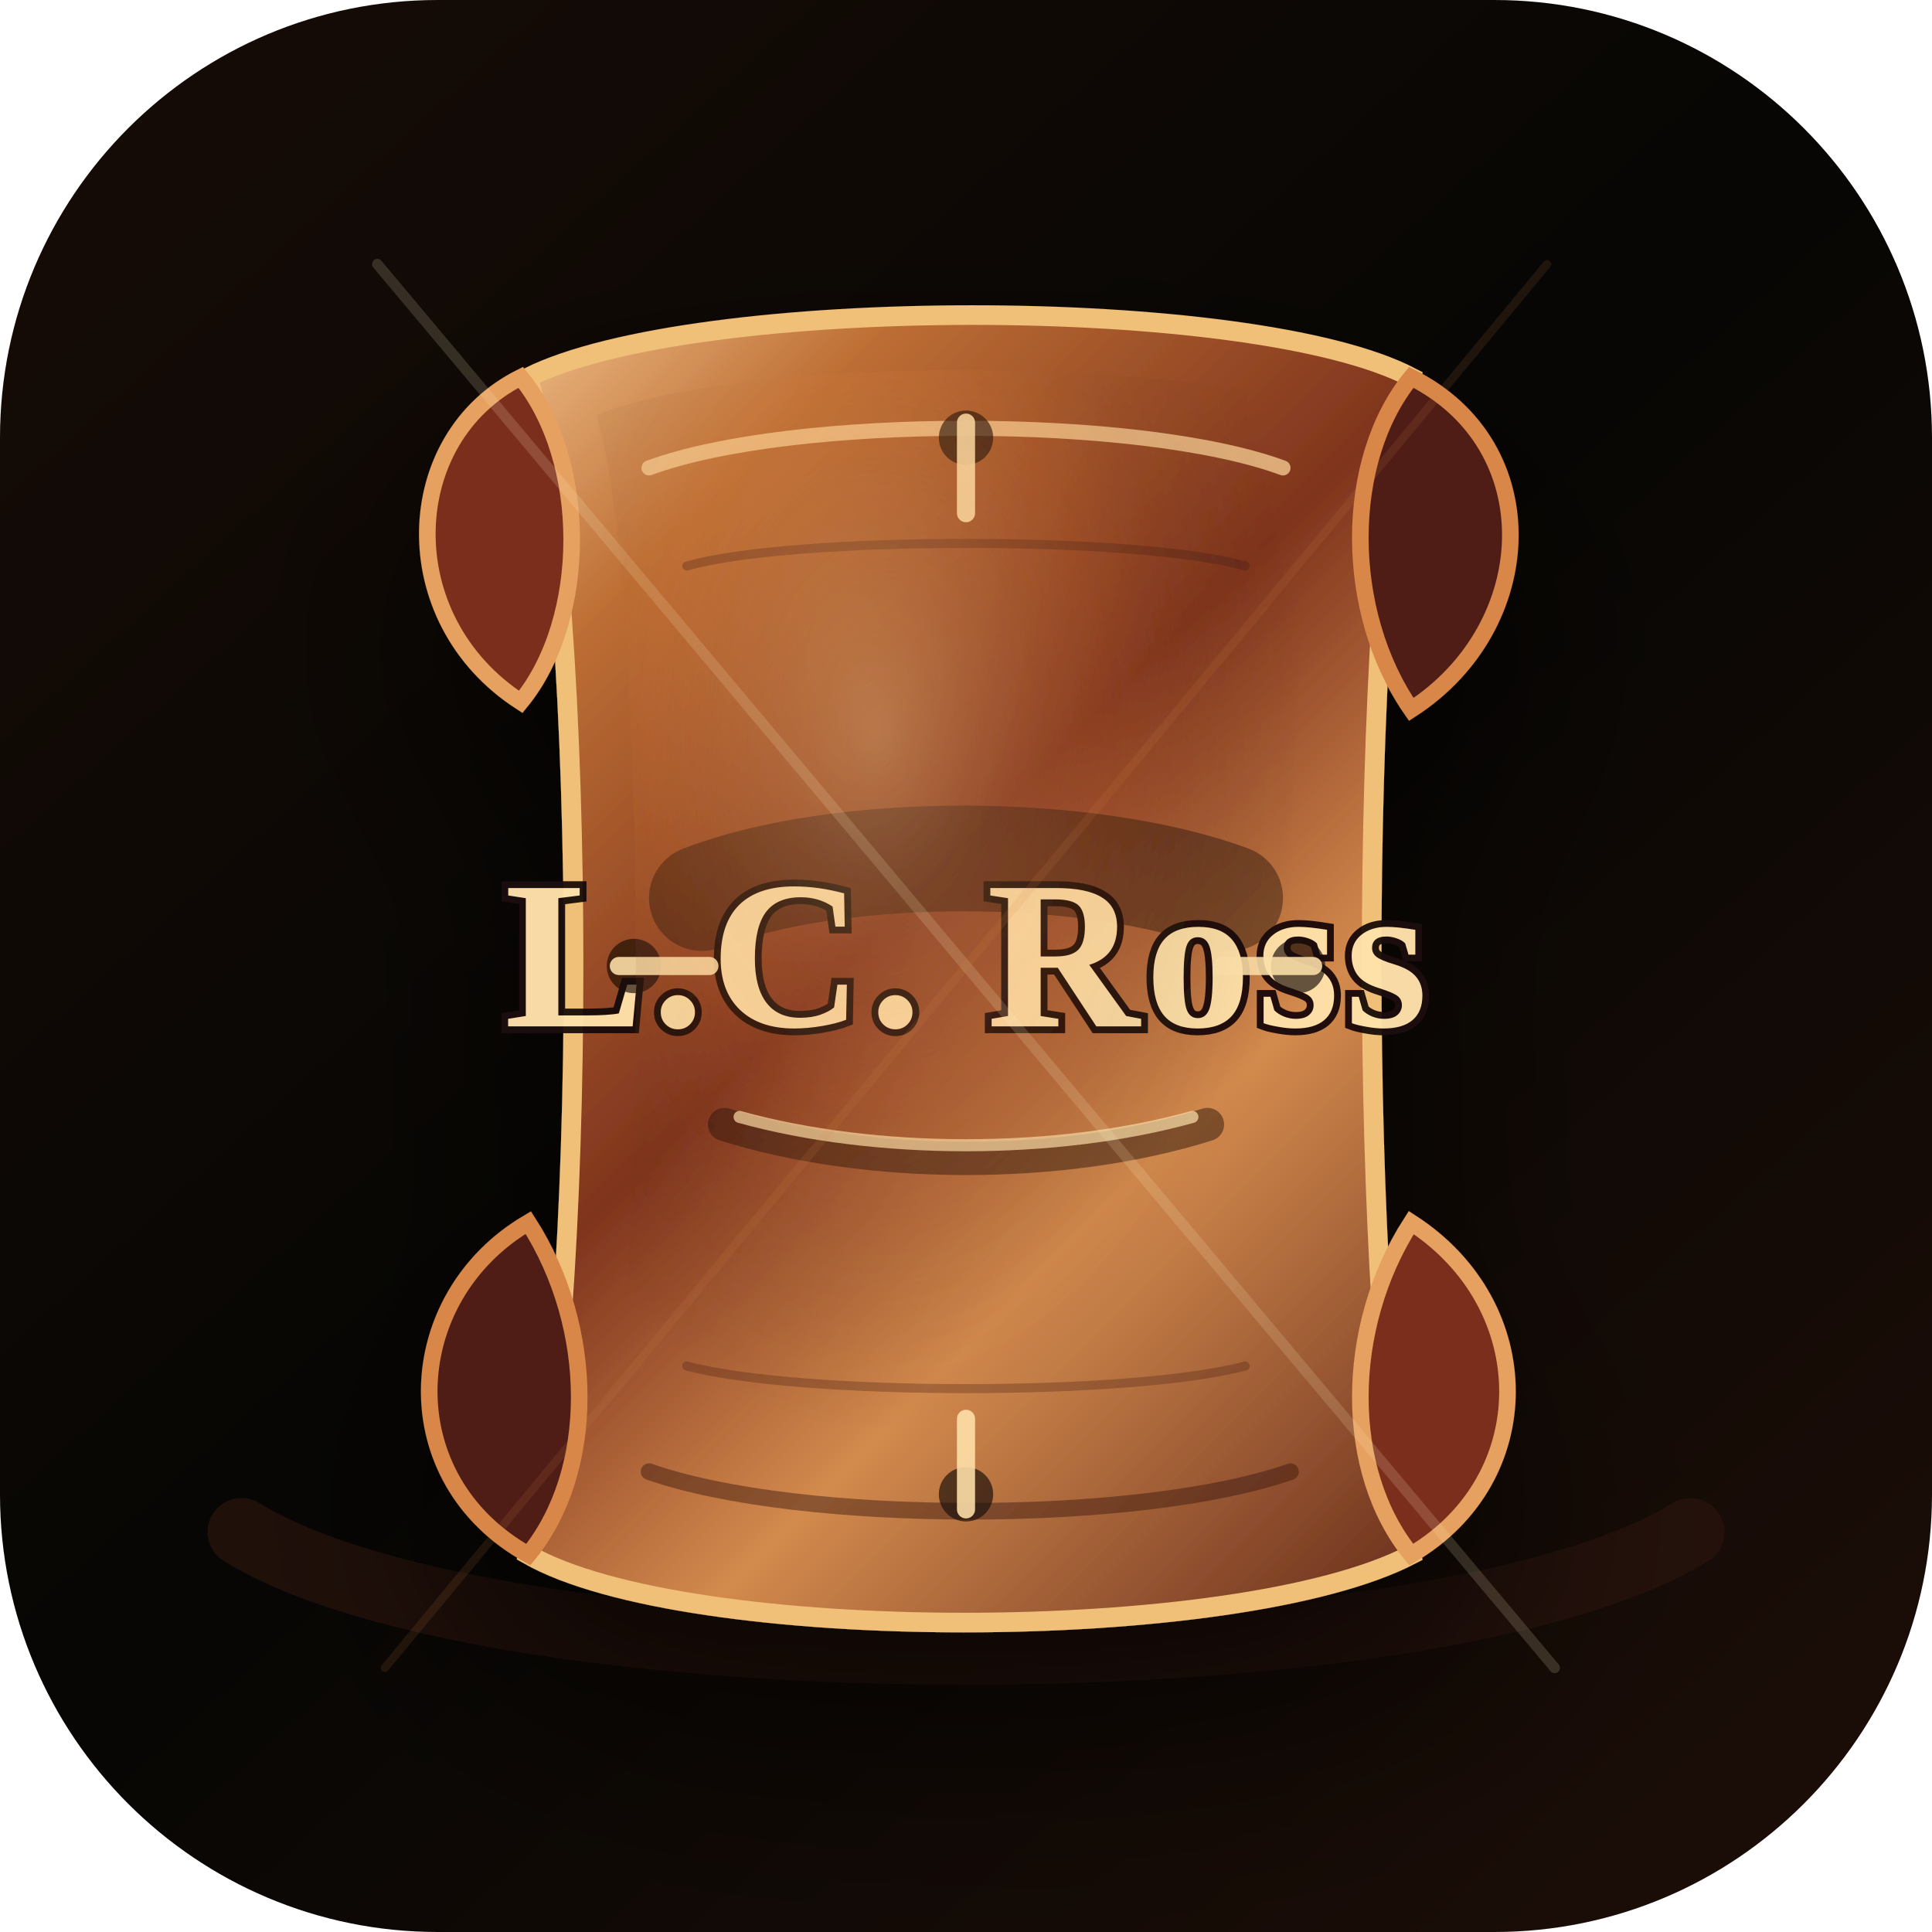
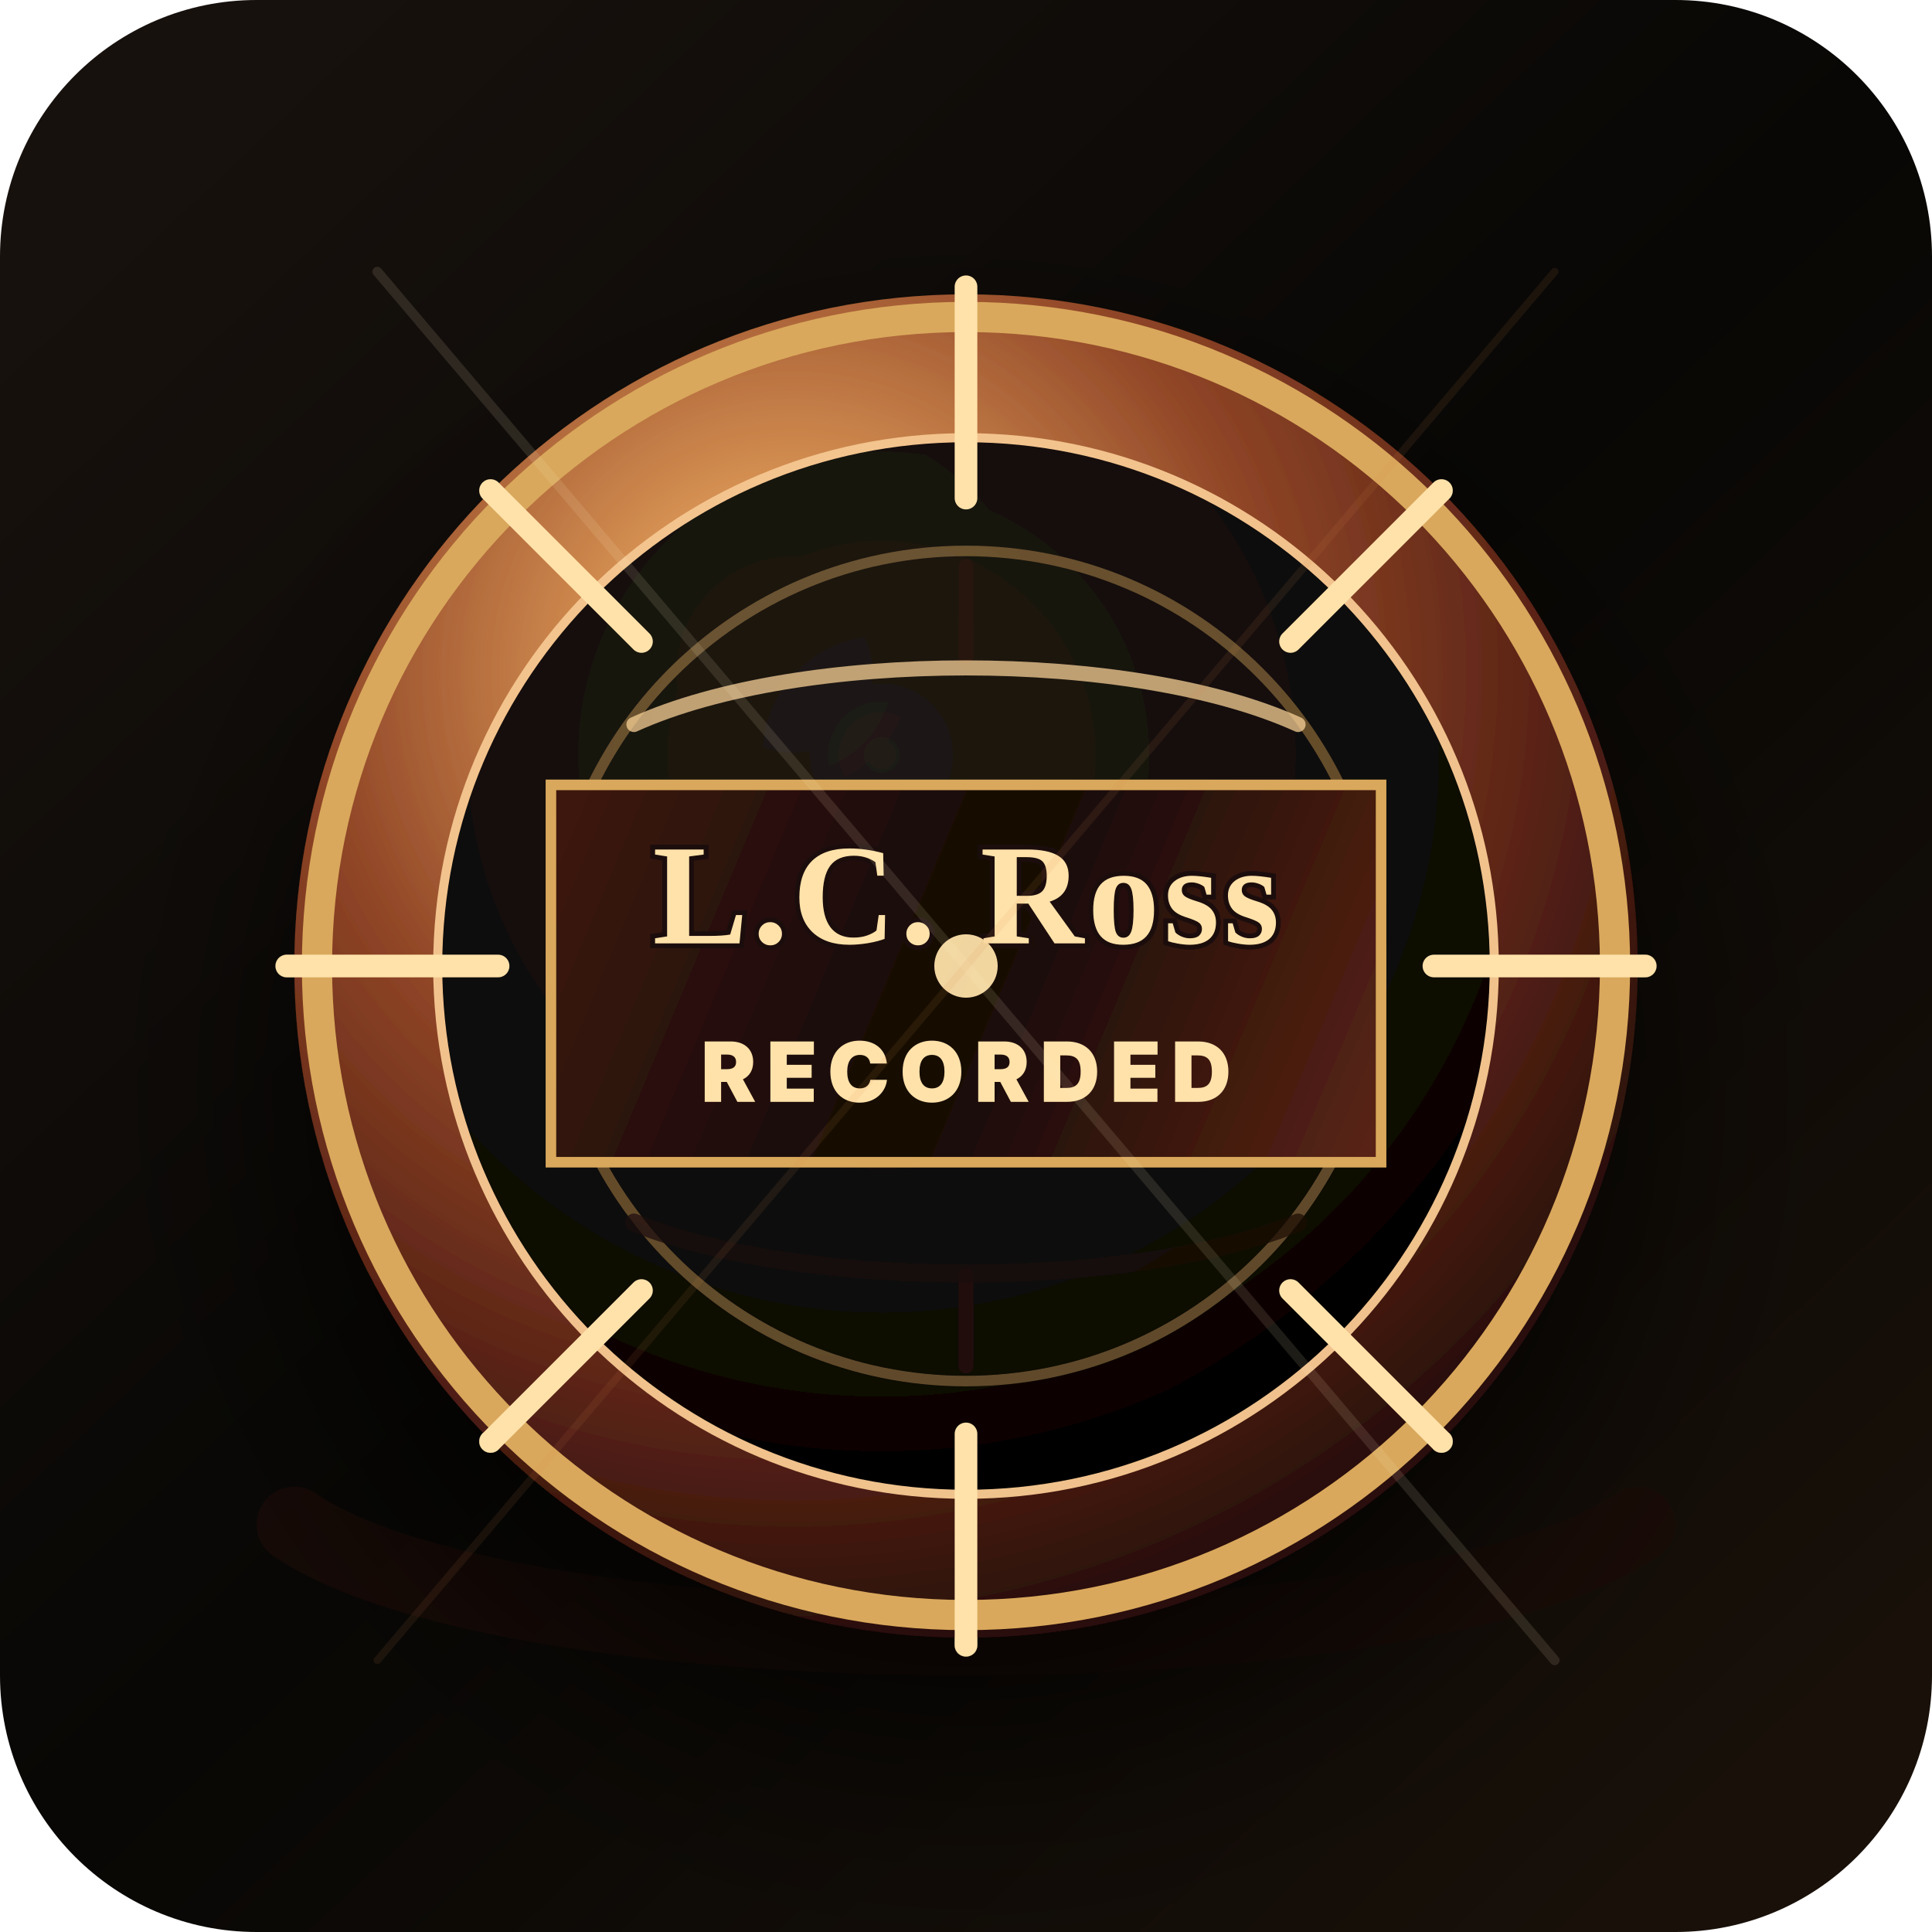
<svg xmlns="http://www.w3.org/2000/svg" width="256" height="256" viewBox="0 0 256 256" role="img" aria-labelledby="title desc">
  <defs>
-     <linearGradient id="field" x1="30" y1="20" x2="226" y2="236" gradientUnits="userSpaceOnUse">
-       <stop offset="0" stop-color="#140b06" />
-       <stop offset=".48" stop-color="#070604" />
-       <stop offset="1" stop-color="#1a0d07" />
+     <linearGradient id="field" x1="24" y1="18" x2="232" y2="238" gradientUnits="userSpaceOnUse">
+       <stop offset="0" stop-color="#17110d" />
+       <stop offset=".5" stop-color="#080705" />
+       <stop offset="1" stop-color="#181009" />
    </linearGradient>
-     <linearGradient id="copper" x1="52" y1="54" x2="204" y2="206" gradientUnits="userSpaceOnUse">
-       <stop offset="0" stop-color="#f4c58f" />
-       <stop offset=".18" stop-color="#bd6e34" />
-       <stop offset=".44" stop-color="#7f341d" />
-       <stop offset=".66" stop-color="#d38a4d" />
-       <stop offset="1" stop-color="#5d2417" />
+     <radialGradient id="copper" cx="37%" cy="28%" r="72%">
+       <stop offset="0" stop-color="#ffd8a0" />
+       <stop offset=".2" stop-color="#d59052" />
+       <stop offset=".5" stop-color="#8f4526" />
+       <stop offset=".78" stop-color="#5a2316" />
+       <stop offset="1" stop-color="#2b100a" />
+     </radialGradient>
+     <radialGradient id="inner" cx="42%" cy="30%" r="70%">
+       <stop offset="0" stop-color="#1d1711" />
+       <stop offset=".58" stop-color="#0e0b08" />
+       <stop offset="1" stop-color="#030302" />
+     </radialGradient>
+     <linearGradient id="band" x1="73" y1="105" x2="183" y2="151" gradientUnits="userSpaceOnUse">
+       <stop offset="0" stop-color="#3f190f" />
+       <stop offset=".5" stop-color="#130805" />
+       <stop offset="1" stop-color="#5a2415" />
    </linearGradient>
-     <linearGradient id="edge" x1="63" y1="55" x2="193" y2="194" gradientUnits="userSpaceOnUse">
-       <stop offset="0" stop-color="#fff0bf" />
-       <stop offset=".32" stop-color="#d99654" />
-       <stop offset=".72" stop-color="#5b2115" />
-       <stop offset="1" stop-color="#180906" />
-     </linearGradient>
-     <radialGradient id="ember" cx="38%" cy="30%" r="58%">
-       <stop offset="0" stop-color="#ffd493" stop-opacity=".38" />
-       <stop offset=".54" stop-color="#d47a3a" stop-opacity=".14" />
-       <stop offset="1" stop-color="#000" stop-opacity="0" />
-     </radialGradient>
-     <filter id="shadow" x="-30%" y="-30%" width="160%" height="170%">
-       <feDropShadow dx="0" dy="15" stdDeviation="14" flood-color="#000" flood-opacity=".62" />
+     <filter id="shadow" x="-28%" y="-28%" width="156%" height="164%">
+       <feDropShadow dx="0" dy="16" stdDeviation="14" flood-color="#000" flood-opacity=".68" />
    </filter>
  </defs>
-   <rect width="256" height="256" rx="58" fill="url(#field)" />
-   <path d="M32 203 C66 224 190 224 224 203" fill="none" stroke="#2a130c" stroke-width="9" stroke-linecap="round" opacity=".72" />
+   <rect width="256" height="256" rx="34" fill="url(#field)" />
+   <path d="M39 202C68 222 188 222 217 202" fill="none" stroke="#1b0b07" stroke-width="10" stroke-linecap="round" opacity=".72" />
  <g filter="url(#shadow)">
-     <path d="M70 50 C92 39 166 39 187 50 C180 77 180 177 187 206 C164 218 91 218 70 206 C78 178 78 78 70 50Z" fill="url(#copper)" stroke="#f0c078" stroke-width="2.6" />
-     <path d="M69 50 C53 58 52 82 69 93 C78 82 78 61 69 50Z" fill="#7b2e1a" stroke="#e6a05e" stroke-width="2.2" />
-     <path d="M187 50 C205 59 204 83 187 94 C178 81 178 61 187 50Z" fill="#4f1d13" stroke="#d98749" stroke-width="2.2" />
-     <path d="M70 206 C52 196 53 172 70 162 C79 176 79 195 70 206Z" fill="#4f1d13" stroke="#d98749" stroke-width="2.2" />
-     <path d="M187 206 C204 196 204 173 187 162 C178 176 178 195 187 206Z" fill="#7b2e1a" stroke="#e6a05e" stroke-width="2.2" />
-     <path d="M86 62 C105 55 151 55 170 62" fill="none" stroke="#ffd79a" stroke-width="2" stroke-linecap="round" opacity=".72" />
-     <path d="M86 195 C106 202 151 202 171 195" fill="none" stroke="#35140d" stroke-width="2.2" stroke-linecap="round" opacity=".45" />
-     <path d="M91 75 C105 71 151 71 165 75" fill="none" stroke="#492014" stroke-width="1.2" stroke-linecap="round" opacity=".38" />
-     <path d="M91 181 C106 185 150 185 165 181" fill="none" stroke="#492014" stroke-width="1.2" stroke-linecap="round" opacity=".32" />
-     <path d="M93 119 C111 112 144 112 163 119" fill="none" stroke="#1a0b07" stroke-width="14" stroke-linecap="round" opacity=".42" />
-     <text x="128" y="136" text-anchor="middle" font-family="Georgia, 'Times New Roman', serif" font-size="28" font-weight="700" letter-spacing=".8" fill="#ffe2aa" stroke="#1a0b07" stroke-width="1.8" paint-order="stroke" opacity=".96">L.C. Ross</text>
-     <path d="M96 149 C115 155 141 155 160 149" fill="none" stroke="#1a0b07" stroke-width="4.4" stroke-linecap="round" opacity=".45" />
-     <path d="M98 148 C116 153 140 153 158 148" fill="none" stroke="#ffe2aa" stroke-width="1.6" stroke-linecap="round" opacity=".72" />
-     <g fill="#170a06" opacity=".66">
-       <circle cx="84" cy="128" r="3.6" />
-       <circle cx="128" cy="58" r="3.6" />
-       <circle cx="172" cy="128" r="3.6" />
-       <circle cx="128" cy="198" r="3.6" />
+     <circle cx="128" cy="128" r="89" fill="url(#copper)" />
+     <circle cx="128" cy="128" r="70" fill="url(#inner)" stroke="#f4c58f" stroke-width="1.2" opacity=".98" />
+     <circle cx="128" cy="128" r="86" fill="none" stroke="#d9a85c" stroke-width="4" />
+     <circle cx="128" cy="128" r="55" fill="none" stroke="#d9a85c" stroke-width="1.4" opacity=".42" />
+     <g fill="none" stroke="#ffe2aa" stroke-width="3" stroke-linecap="round">
+       <path d="M128 38v28" />
+       <path d="M128 190v28" />
+       <path d="M38 128h28" />
+       <path d="M190 128h28" />
+       <path d="M65 65l20 20" />
+       <path d="M171 171l20 20" />
+       <path d="M191 65l-20 20" />
+       <path d="M85 171l-20 20" />
    </g>
-     <g stroke="#ffe2aa" stroke-width="2.4" stroke-linecap="round" opacity=".88">
-       <path d="M82 128 h12" />
-       <path d="M128 56 v12" />
-       <path d="M162 128 h12" />
-       <path d="M128 188 v12" />
+     <g fill="none" stroke="#2b100a" stroke-width="2" stroke-linecap="round" opacity=".72">
+       <path d="M128 75v12" />
+       <path d="M128 169v12" />
+       <path d="M75 128h12" />
+       <path d="M169 128h12" />
    </g>
-     <path d="M79 55 C99 47 157 47 177 55 C169 75 169 181 177 202 C156 211 99 211 79 202 C86 179 86 77 79 55Z" fill="url(#ember)" opacity=".9" />
+     <path d="M73 104h110v50H73Z" fill="url(#band)" stroke="#d9a85c" stroke-width="1.4" />
+     <path d="M84 96C106 86 150 86 172 96" fill="none" stroke="#ffd79a" stroke-width="2" stroke-linecap="round" opacity=".72" />
+     <path d="M84 162C106 171 150 171 172 162" fill="none" stroke="#1a0b07" stroke-width="2.4" stroke-linecap="round" opacity=".7" />
+     <text x="128" y="125" text-anchor="middle" font-family="Georgia, 'Times New Roman', serif" font-size="19" font-weight="800" letter-spacing=".55" fill="#ffe2aa" stroke="#1a0b07" stroke-width="1.25" paint-order="stroke">L.C. Ross</text>
+     <text x="128" y="146" text-anchor="middle" font-family="ui-sans-serif, system-ui, -apple-system, BlinkMacSystemFont, 'Segoe UI', sans-serif" font-size="11" font-weight="950" letter-spacing="1.35" fill="#ffe2aa">RECORDED</text>
+     <circle cx="128" cy="128" r="4.2" fill="#ffe2aa" opacity=".94" />
  </g>
-   <path d="M50 35 L206 221" stroke="#fff2c6" stroke-width="1.4" stroke-linecap="round" opacity=".16" />
-   <path d="M205 35 L51 221" stroke="#d88444" stroke-width="1.1" stroke-linecap="round" opacity=".12" />
+   <path d="M50 36L206 220" stroke="#fff2c6" stroke-width="1.3" stroke-linecap="round" opacity=".12" />
+   <path d="M206 36L50 220" stroke="#d88444" stroke-width="1" stroke-linecap="round" opacity=".1" />
</svg>
